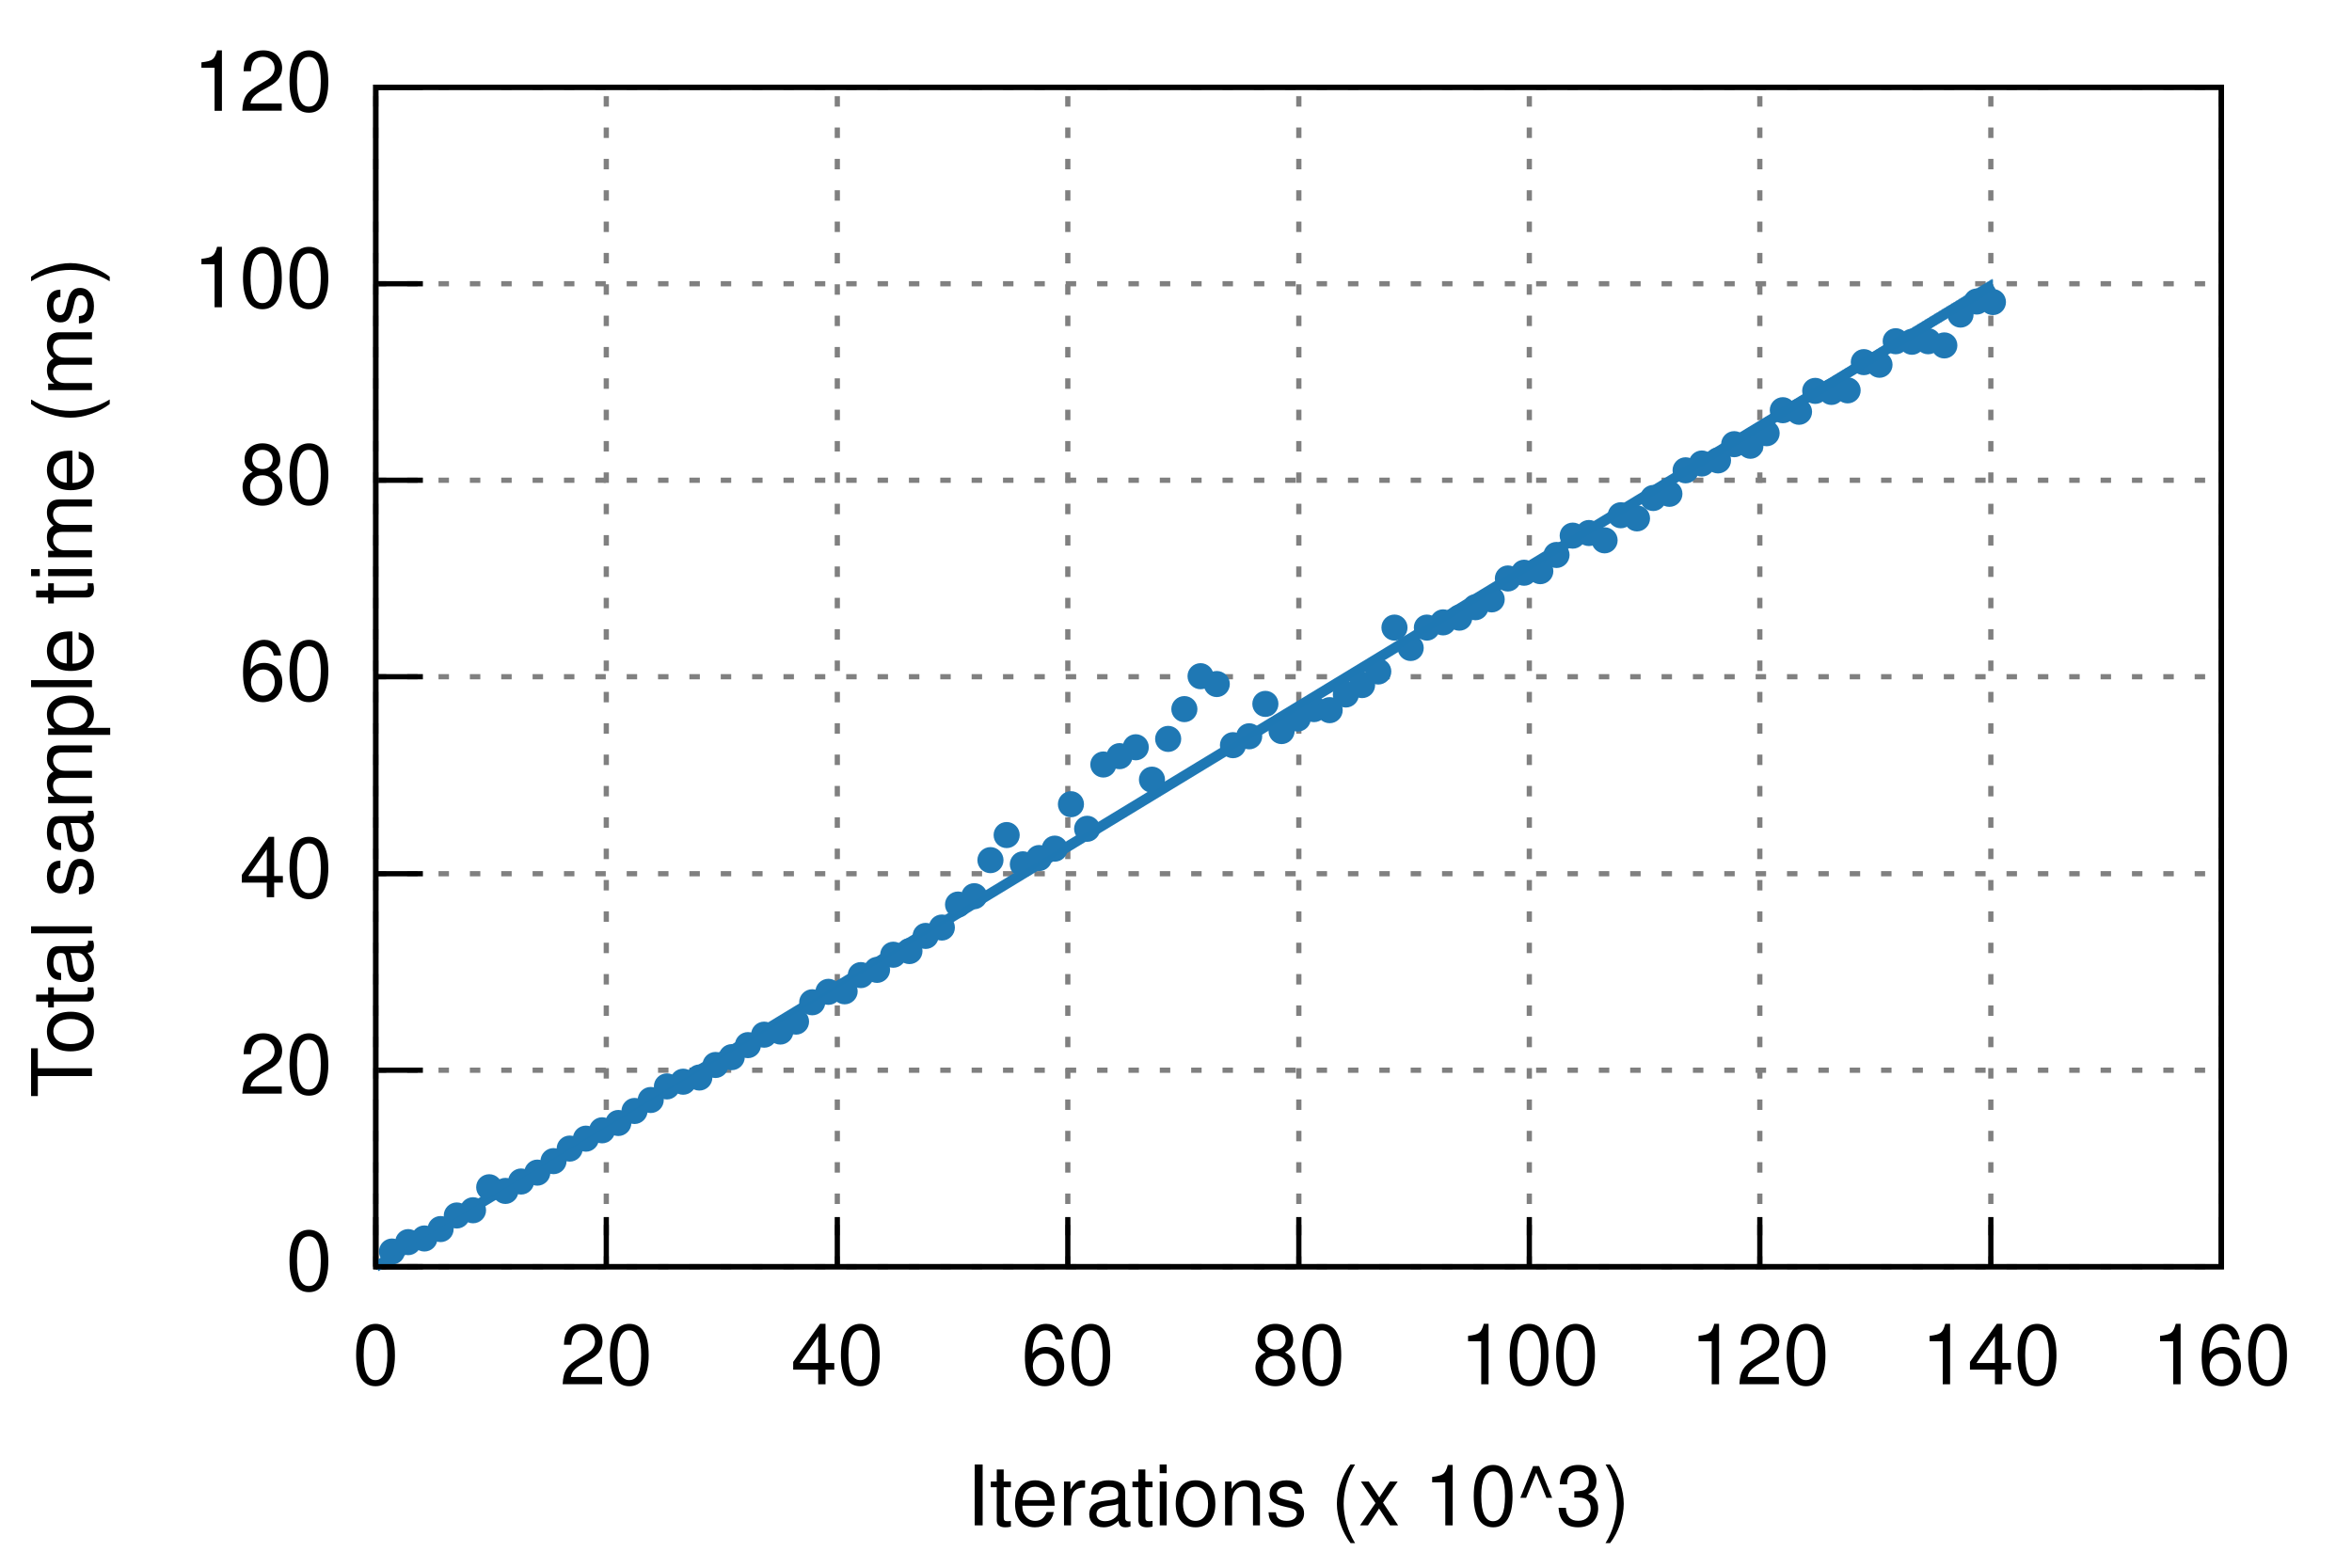
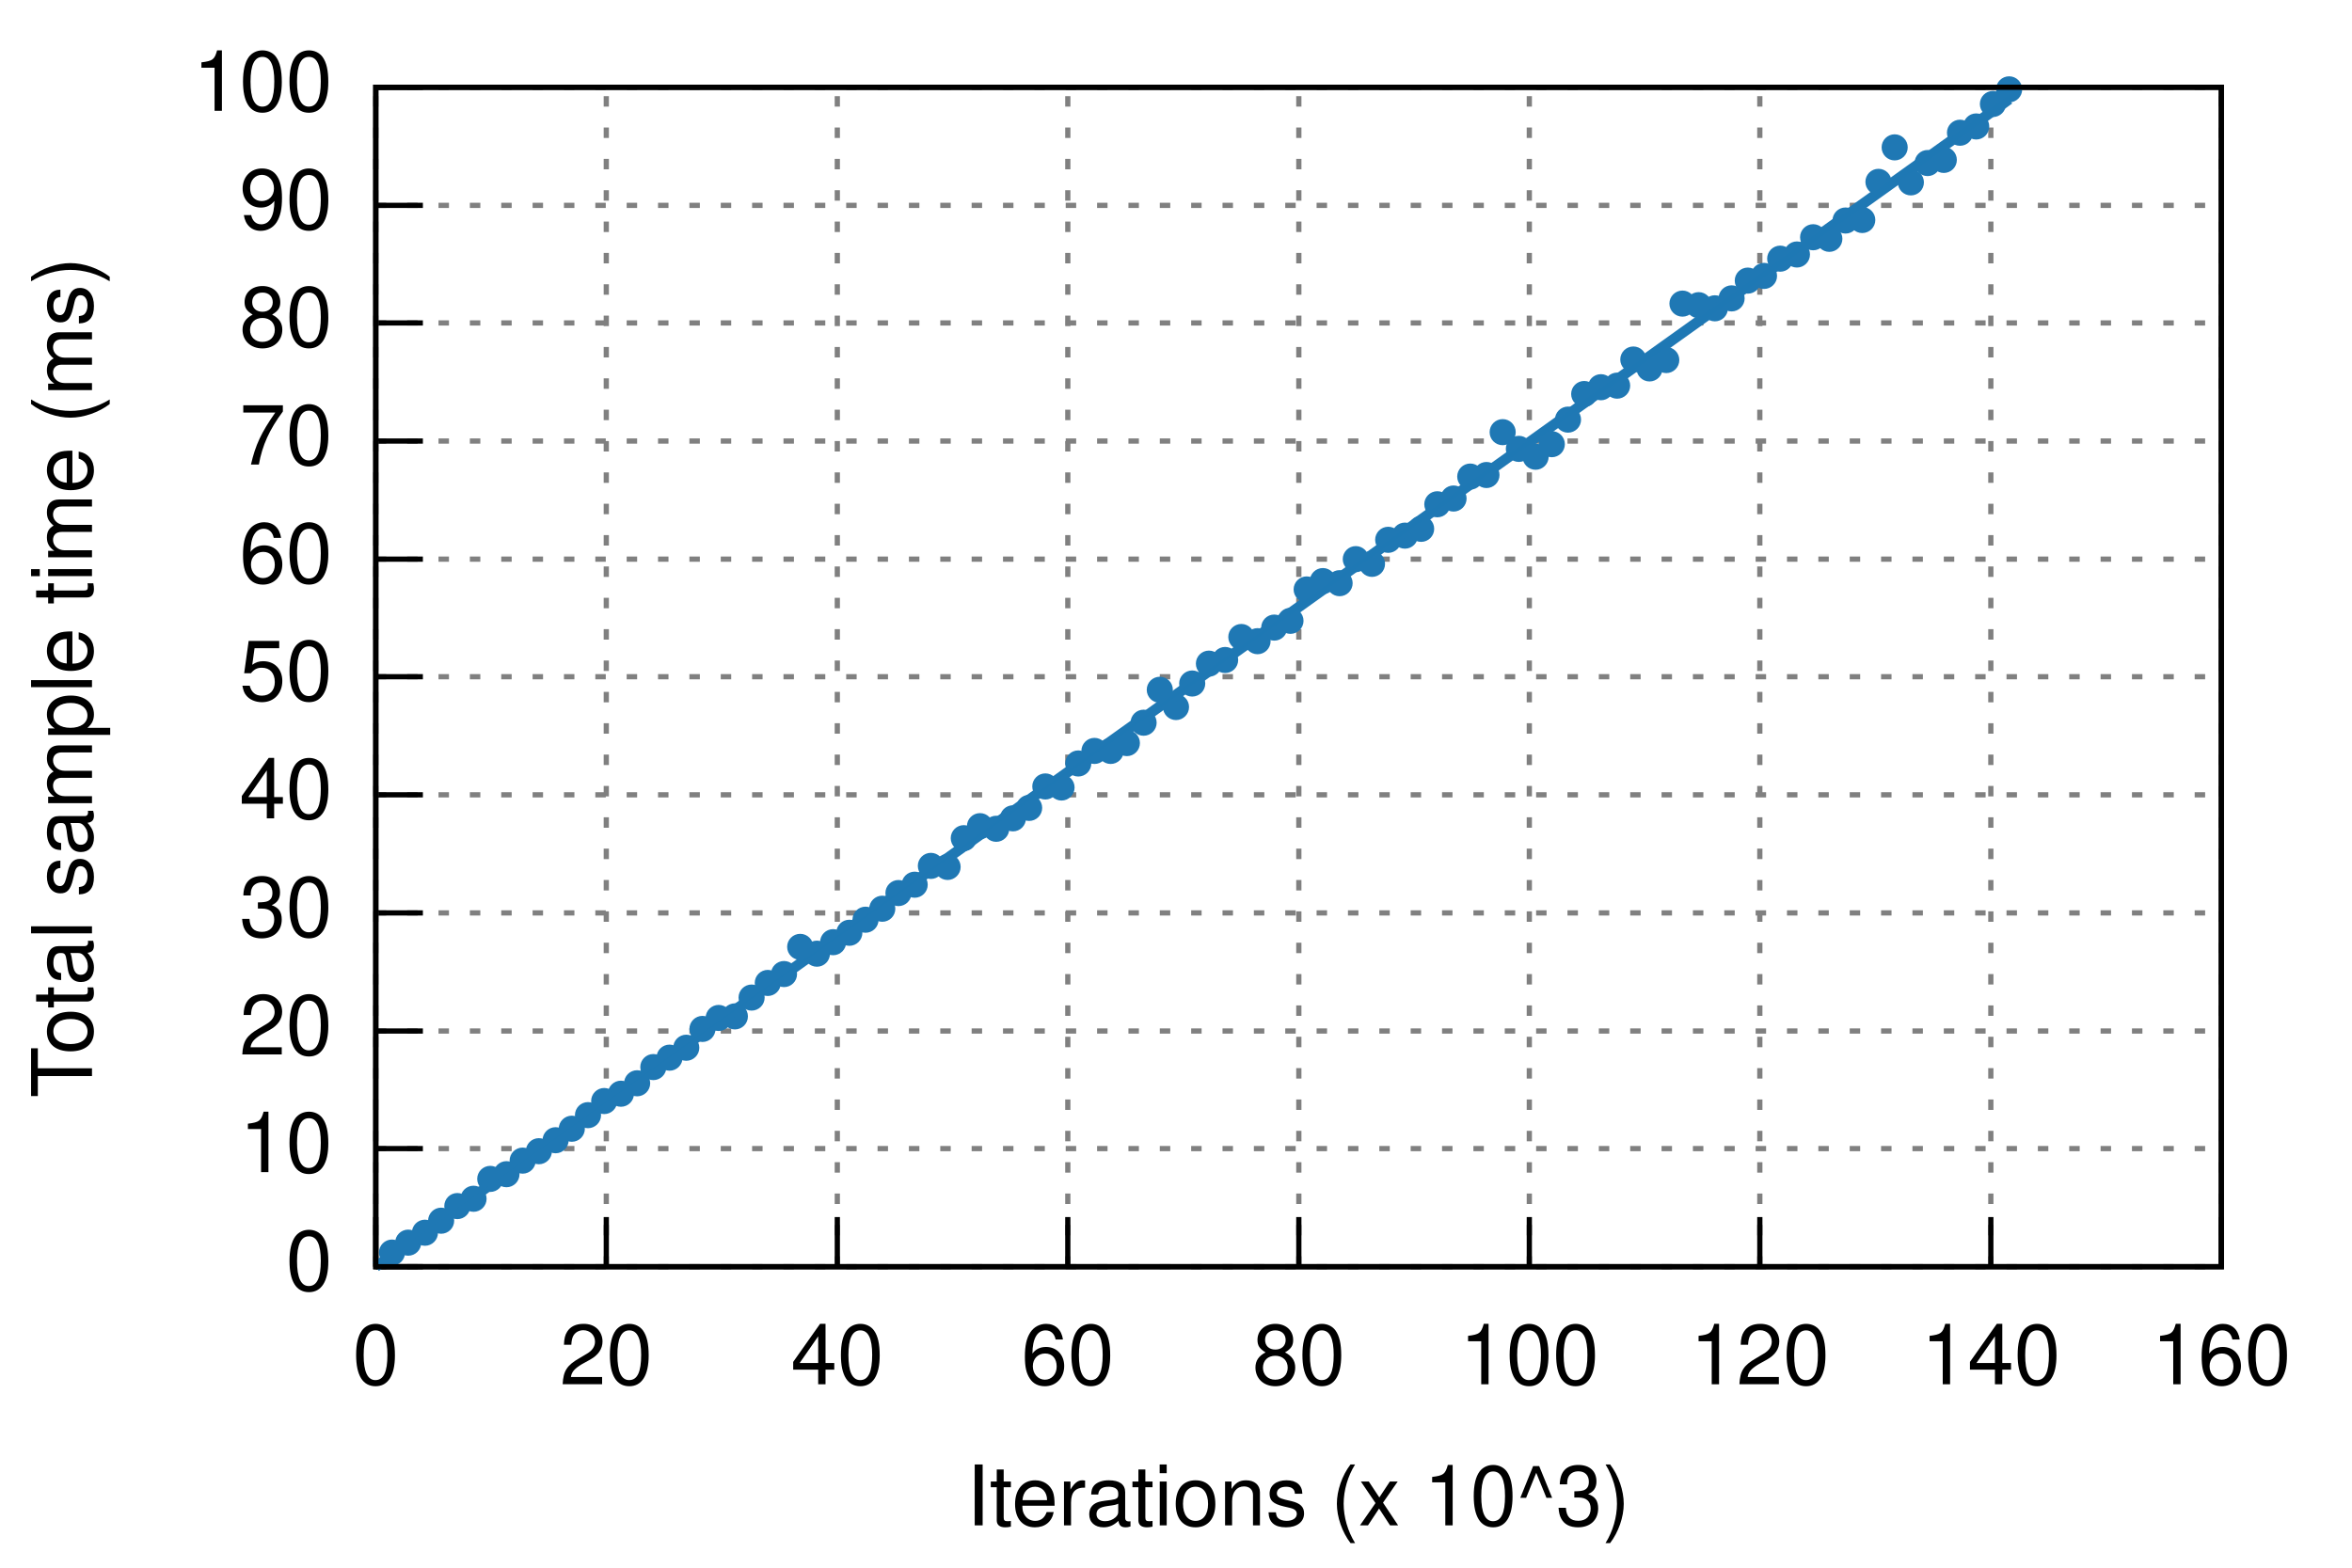
<svg xmlns="http://www.w3.org/2000/svg" xmlns:xlink="http://www.w3.org/1999/xlink" viewBox="0 0 450 300">
  <g id="gnuplot_canvas">
    <rect x="0" y="0" width="450" height="300" fill="none" />
    <defs>
      <circle id="gpDot" r="0.5" stroke-width="0.5" />
      <path id="gpPt0" stroke-width="0.222" stroke="currentColor" d="M-1,0 h2 M0,-1 v2" />
      <path id="gpPt1" stroke-width="0.222" stroke="currentColor" d="M-1,-1 L1,1 M1,-1 L-1,1" />
      <path id="gpPt2" stroke-width="0.222" stroke="currentColor" d="M-1,0 L1,0 M0,-1 L0,1 M-1,-1 L1,1 M-1,1 L1,-1" />
      <rect id="gpPt3" stroke-width="0.222" stroke="currentColor" x="-1" y="-1" width="2" height="2" />
      <rect id="gpPt4" stroke-width="0.222" stroke="currentColor" fill="currentColor" x="-1" y="-1" width="2" height="2" />
      <circle id="gpPt5" stroke-width="0.222" stroke="currentColor" cx="0" cy="0" r="1" />
      <use xlink:href="#gpPt5" id="gpPt6" fill="currentColor" stroke="none" />
      <path id="gpPt7" stroke-width="0.222" stroke="currentColor" d="M0,-1.33 L-1.33,0.67 L1.33,0.67 z" />
      <use xlink:href="#gpPt7" id="gpPt8" fill="currentColor" stroke="none" />
      <use xlink:href="#gpPt7" id="gpPt9" stroke="currentColor" transform="rotate(180)" />
      <use xlink:href="#gpPt9" id="gpPt10" fill="currentColor" stroke="none" />
      <use xlink:href="#gpPt3" id="gpPt11" stroke="currentColor" transform="rotate(45)" />
      <use xlink:href="#gpPt11" id="gpPt12" fill="currentColor" stroke="none" />
    </defs>
    <g style="fill:none; color:white; stroke:currentColor; stroke-width:1.00; stroke-linecap:butt; stroke-linejoin:miter">
</g>
    <g style="fill:none; color:black; stroke:currentColor; stroke-width:1.00; stroke-linecap:butt; stroke-linejoin:miter">
</g>
    <g style="fill:none; color:gray; stroke:currentColor; stroke-width:1.00; stroke-linecap:butt; stroke-linejoin:miter">
      <path stroke="gray" stroke-dasharray=" 2,4" class="gridline" d="M71.9,242.4 L425.0,242.4  h0.01" />
    </g>
    <g style="fill:none; color:black; stroke:currentColor; stroke-width:1.00; stroke-linecap:butt; stroke-linejoin:miter">
      <path stroke="black" d="M71.9,242.4 L80.9,242.4  h0.01" />
      <g transform="translate(63.6,246.9)" style="stroke:none; fill:black; font-family:Helvetica; font-size:12.00pt; text-anchor:end">
        <text> 0</text>
      </g>
    </g>
    <g style="fill:none; color:gray; stroke:currentColor; stroke-width:1.00; stroke-linecap:butt; stroke-linejoin:miter">
-       <path stroke="gray" stroke-dasharray=" 2,4" class="gridline" d="M71.9,204.8 L425.0,204.8  h0.01" />
-     </g>
-     <g style="fill:none; color:black; stroke:currentColor; stroke-width:1.00; stroke-linecap:butt; stroke-linejoin:miter">
-       <path stroke="black" d="M71.9,204.8 L80.9,204.8  h0.01" />
-       <g transform="translate(63.6,209.3)" style="stroke:none; fill:black; font-family:Helvetica; font-size:12.00pt; text-anchor:end">
+       <path stroke="gray" stroke-dasharray=" 2,4" class="gridline" d="M71.9,219.8 L425.0,219.8  h0.01" />
+     </g>
+     <g style="fill:none; color:black; stroke:currentColor; stroke-width:1.00; stroke-linecap:butt; stroke-linejoin:miter">
+       <path stroke="black" d="M71.9,219.8 L80.9,219.8  h0.01" />
+       <g transform="translate(63.6,224.3)" style="stroke:none; fill:black; font-family:Helvetica; font-size:12.00pt; text-anchor:end">
+         <text> 10</text>
+       </g>
+     </g>
+     <g style="fill:none; color:gray; stroke:currentColor; stroke-width:1.00; stroke-linecap:butt; stroke-linejoin:miter">
+       <path stroke="gray" stroke-dasharray=" 2,4" class="gridline" d="M71.9,197.3 L425.0,197.3  h0.01" />
+     </g>
+     <g style="fill:none; color:black; stroke:currentColor; stroke-width:1.00; stroke-linecap:butt; stroke-linejoin:miter">
+       <path stroke="black" d="M71.9,197.3 L80.9,197.3  h0.01" />
+       <g transform="translate(63.6,201.8)" style="stroke:none; fill:black; font-family:Helvetica; font-size:12.00pt; text-anchor:end">
        <text> 20</text>
      </g>
    </g>
    <g style="fill:none; color:gray; stroke:currentColor; stroke-width:1.00; stroke-linecap:butt; stroke-linejoin:miter">
-       <path stroke="gray" stroke-dasharray=" 2,4" class="gridline" d="M71.9,167.2 L425.0,167.2  h0.01" />
-     </g>
-     <g style="fill:none; color:black; stroke:currentColor; stroke-width:1.00; stroke-linecap:butt; stroke-linejoin:miter">
-       <path stroke="black" d="M71.9,167.2 L80.9,167.2  h0.01" />
-       <g transform="translate(63.6,171.7)" style="stroke:none; fill:black; font-family:Helvetica; font-size:12.00pt; text-anchor:end">
+       <path stroke="gray" stroke-dasharray=" 2,4" class="gridline" d="M71.9,174.7 L425.0,174.7  h0.01" />
+     </g>
+     <g style="fill:none; color:black; stroke:currentColor; stroke-width:1.00; stroke-linecap:butt; stroke-linejoin:miter">
+       <path stroke="black" d="M71.9,174.7 L80.9,174.7  h0.01" />
+       <g transform="translate(63.6,179.2)" style="stroke:none; fill:black; font-family:Helvetica; font-size:12.00pt; text-anchor:end">
+         <text> 30</text>
+       </g>
+     </g>
+     <g style="fill:none; color:gray; stroke:currentColor; stroke-width:1.00; stroke-linecap:butt; stroke-linejoin:miter">
+       <path stroke="gray" stroke-dasharray=" 2,4" class="gridline" d="M71.9,152.1 L425.0,152.1  h0.01" />
+     </g>
+     <g style="fill:none; color:black; stroke:currentColor; stroke-width:1.00; stroke-linecap:butt; stroke-linejoin:miter">
+       <path stroke="black" d="M71.9,152.1 L80.9,152.1  h0.01" />
+       <g transform="translate(63.6,156.6)" style="stroke:none; fill:black; font-family:Helvetica; font-size:12.00pt; text-anchor:end">
        <text> 40</text>
      </g>
    </g>
    <g style="fill:none; color:gray; stroke:currentColor; stroke-width:1.00; stroke-linecap:butt; stroke-linejoin:miter">
      <path stroke="gray" stroke-dasharray=" 2,4" class="gridline" d="M71.9,129.5 L425.0,129.5  h0.01" />
    </g>
    <g style="fill:none; color:black; stroke:currentColor; stroke-width:1.00; stroke-linecap:butt; stroke-linejoin:miter">
      <path stroke="black" d="M71.9,129.5 L80.9,129.5  h0.01" />
      <g transform="translate(63.6,134.0)" style="stroke:none; fill:black; font-family:Helvetica; font-size:12.00pt; text-anchor:end">
+         <text> 50</text>
+       </g>
+     </g>
+     <g style="fill:none; color:gray; stroke:currentColor; stroke-width:1.00; stroke-linecap:butt; stroke-linejoin:miter">
+       <path stroke="gray" stroke-dasharray=" 2,4" class="gridline" d="M71.9,107.0 L425.0,107.0  h0.01" />
+     </g>
+     <g style="fill:none; color:black; stroke:currentColor; stroke-width:1.00; stroke-linecap:butt; stroke-linejoin:miter">
+       <path stroke="black" d="M71.9,107.0 L80.9,107.0  h0.01" />
+       <g transform="translate(63.6,111.5)" style="stroke:none; fill:black; font-family:Helvetica; font-size:12.00pt; text-anchor:end">
        <text> 60</text>
      </g>
    </g>
    <g style="fill:none; color:gray; stroke:currentColor; stroke-width:1.00; stroke-linecap:butt; stroke-linejoin:miter">
-       <path stroke="gray" stroke-dasharray=" 2,4" class="gridline" d="M71.9,91.9 L425.0,91.9  h0.01" />
-     </g>
-     <g style="fill:none; color:black; stroke:currentColor; stroke-width:1.00; stroke-linecap:butt; stroke-linejoin:miter">
-       <path stroke="black" d="M71.9,91.9 L80.9,91.9  h0.01" />
-       <g transform="translate(63.6,96.4)" style="stroke:none; fill:black; font-family:Helvetica; font-size:12.00pt; text-anchor:end">
+       <path stroke="gray" stroke-dasharray=" 2,4" class="gridline" d="M71.9,84.4 L425.0,84.4  h0.01" />
+     </g>
+     <g style="fill:none; color:black; stroke:currentColor; stroke-width:1.00; stroke-linecap:butt; stroke-linejoin:miter">
+       <path stroke="black" d="M71.9,84.4 L80.9,84.4  h0.01" />
+       <g transform="translate(63.6,88.9)" style="stroke:none; fill:black; font-family:Helvetica; font-size:12.00pt; text-anchor:end">
+         <text> 70</text>
+       </g>
+     </g>
+     <g style="fill:none; color:gray; stroke:currentColor; stroke-width:1.00; stroke-linecap:butt; stroke-linejoin:miter">
+       <path stroke="gray" stroke-dasharray=" 2,4" class="gridline" d="M71.9,61.8 L425.0,61.8  h0.01" />
+     </g>
+     <g style="fill:none; color:black; stroke:currentColor; stroke-width:1.00; stroke-linecap:butt; stroke-linejoin:miter">
+       <path stroke="black" d="M71.9,61.8 L80.9,61.8  h0.01" />
+       <g transform="translate(63.6,66.3)" style="stroke:none; fill:black; font-family:Helvetica; font-size:12.00pt; text-anchor:end">
        <text> 80</text>
      </g>
    </g>
    <g style="fill:none; color:gray; stroke:currentColor; stroke-width:1.00; stroke-linecap:butt; stroke-linejoin:miter">
-       <path stroke="gray" stroke-dasharray=" 2,4" class="gridline" d="M71.9,54.3 L425.0,54.3  h0.01" />
-     </g>
-     <g style="fill:none; color:black; stroke:currentColor; stroke-width:1.00; stroke-linecap:butt; stroke-linejoin:miter">
-       <path stroke="black" d="M71.9,54.3 L80.9,54.3  h0.01" />
-       <g transform="translate(63.6,58.8)" style="stroke:none; fill:black; font-family:Helvetica; font-size:12.00pt; text-anchor:end">
-         <text> 100</text>
+       <path stroke="gray" stroke-dasharray=" 2,4" class="gridline" d="M71.9,39.3 L425.0,39.3  h0.01" />
+     </g>
+     <g style="fill:none; color:black; stroke:currentColor; stroke-width:1.00; stroke-linecap:butt; stroke-linejoin:miter">
+       <path stroke="black" d="M71.9,39.3 L80.9,39.3  h0.01" />
+       <g transform="translate(63.6,43.8)" style="stroke:none; fill:black; font-family:Helvetica; font-size:12.00pt; text-anchor:end">
+         <text> 90</text>
      </g>
    </g>
    <g style="fill:none; color:gray; stroke:currentColor; stroke-width:1.00; stroke-linecap:butt; stroke-linejoin:miter">
      <path stroke="gray" stroke-dasharray=" 2,4" class="gridline" d="M71.9,16.7 L425.0,16.7  h0.01" />
    </g>
    <g style="fill:none; color:black; stroke:currentColor; stroke-width:1.00; stroke-linecap:butt; stroke-linejoin:miter">
      <path stroke="black" d="M71.9,16.7 L80.9,16.7  h0.01" />
      <g transform="translate(63.6,21.2)" style="stroke:none; fill:black; font-family:Helvetica; font-size:12.00pt; text-anchor:end">
-         <text> 120</text>
+         <text> 100</text>
      </g>
    </g>
    <g style="fill:none; color:gray; stroke:currentColor; stroke-width:1.00; stroke-linecap:butt; stroke-linejoin:miter">
      <path stroke="gray" stroke-dasharray=" 2,4" class="gridline" d="M71.9,242.4 L71.9,16.7  h0.01" />
    </g>
    <g style="fill:none; color:black; stroke:currentColor; stroke-width:1.00; stroke-linecap:butt; stroke-linejoin:miter">
      <path stroke="black" d="M71.9,242.4 L71.9,233.4  h0.01" />
      <g transform="translate(71.9,264.9)" style="stroke:none; fill:black; font-family:Helvetica; font-size:12.00pt; text-anchor:middle">
        <text> 0</text>
      </g>
    </g>
    <g style="fill:none; color:gray; stroke:currentColor; stroke-width:1.00; stroke-linecap:butt; stroke-linejoin:miter">
      <path stroke="gray" stroke-dasharray=" 2,4" class="gridline" d="M116.0,242.4 L116.0,16.7  h0.01" />
    </g>
    <g style="fill:none; color:black; stroke:currentColor; stroke-width:1.00; stroke-linecap:butt; stroke-linejoin:miter">
      <path stroke="black" d="M116.0,242.4 L116.0,233.4  h0.01" />
      <g transform="translate(116.0,264.9)" style="stroke:none; fill:black; font-family:Helvetica; font-size:12.00pt; text-anchor:middle">
        <text> 20</text>
      </g>
    </g>
    <g style="fill:none; color:gray; stroke:currentColor; stroke-width:1.00; stroke-linecap:butt; stroke-linejoin:miter">
      <path stroke="gray" stroke-dasharray=" 2,4" class="gridline" d="M160.2,242.4 L160.2,16.7  h0.01" />
    </g>
    <g style="fill:none; color:black; stroke:currentColor; stroke-width:1.00; stroke-linecap:butt; stroke-linejoin:miter">
      <path stroke="black" d="M160.2,242.4 L160.2,233.4  h0.01" />
      <g transform="translate(160.2,264.9)" style="stroke:none; fill:black; font-family:Helvetica; font-size:12.00pt; text-anchor:middle">
        <text> 40</text>
      </g>
    </g>
    <g style="fill:none; color:gray; stroke:currentColor; stroke-width:1.00; stroke-linecap:butt; stroke-linejoin:miter">
      <path stroke="gray" stroke-dasharray=" 2,4" class="gridline" d="M204.3,242.4 L204.3,16.7  h0.01" />
    </g>
    <g style="fill:none; color:black; stroke:currentColor; stroke-width:1.00; stroke-linecap:butt; stroke-linejoin:miter">
      <path stroke="black" d="M204.3,242.4 L204.3,233.4  h0.01" />
      <g transform="translate(204.3,264.9)" style="stroke:none; fill:black; font-family:Helvetica; font-size:12.00pt; text-anchor:middle">
        <text> 60</text>
      </g>
    </g>
    <g style="fill:none; color:gray; stroke:currentColor; stroke-width:1.00; stroke-linecap:butt; stroke-linejoin:miter">
      <path stroke="gray" stroke-dasharray=" 2,4" class="gridline" d="M248.5,242.4 L248.5,16.7  h0.01" />
    </g>
    <g style="fill:none; color:black; stroke:currentColor; stroke-width:1.00; stroke-linecap:butt; stroke-linejoin:miter">
      <path stroke="black" d="M248.5,242.4 L248.5,233.4  h0.01" />
      <g transform="translate(248.5,264.9)" style="stroke:none; fill:black; font-family:Helvetica; font-size:12.00pt; text-anchor:middle">
        <text> 80</text>
      </g>
    </g>
    <g style="fill:none; color:gray; stroke:currentColor; stroke-width:1.00; stroke-linecap:butt; stroke-linejoin:miter">
      <path stroke="gray" stroke-dasharray=" 2,4" class="gridline" d="M292.6,242.4 L292.6,16.7  h0.01" />
    </g>
    <g style="fill:none; color:black; stroke:currentColor; stroke-width:1.00; stroke-linecap:butt; stroke-linejoin:miter">
      <path stroke="black" d="M292.6,242.4 L292.6,233.4  h0.01" />
      <g transform="translate(292.6,264.9)" style="stroke:none; fill:black; font-family:Helvetica; font-size:12.00pt; text-anchor:middle">
        <text> 100</text>
      </g>
    </g>
    <g style="fill:none; color:gray; stroke:currentColor; stroke-width:1.00; stroke-linecap:butt; stroke-linejoin:miter">
      <path stroke="gray" stroke-dasharray=" 2,4" class="gridline" d="M336.7,242.4 L336.7,16.7  h0.01" />
    </g>
    <g style="fill:none; color:black; stroke:currentColor; stroke-width:1.00; stroke-linecap:butt; stroke-linejoin:miter">
      <path stroke="black" d="M336.7,242.4 L336.7,233.4  h0.01" />
      <g transform="translate(336.7,264.9)" style="stroke:none; fill:black; font-family:Helvetica; font-size:12.00pt; text-anchor:middle">
        <text> 120</text>
      </g>
    </g>
    <g style="fill:none; color:gray; stroke:currentColor; stroke-width:1.00; stroke-linecap:butt; stroke-linejoin:miter">
      <path stroke="gray" stroke-dasharray=" 2,4" class="gridline" d="M380.9,242.4 L380.9,16.7  h0.01" />
    </g>
    <g style="fill:none; color:black; stroke:currentColor; stroke-width:1.00; stroke-linecap:butt; stroke-linejoin:miter">
      <path stroke="black" d="M380.9,242.4 L380.9,233.4  h0.01" />
      <g transform="translate(380.9,264.9)" style="stroke:none; fill:black; font-family:Helvetica; font-size:12.00pt; text-anchor:middle">
        <text> 140</text>
      </g>
    </g>
    <g style="fill:none; color:gray; stroke:currentColor; stroke-width:1.00; stroke-linecap:butt; stroke-linejoin:miter">
      <path stroke="gray" stroke-dasharray=" 2,4" class="gridline" d="M425.0,242.4 L425.0,16.7  h0.01" />
    </g>
    <g style="fill:none; color:black; stroke:currentColor; stroke-width:1.00; stroke-linecap:butt; stroke-linejoin:miter">
      <path stroke="black" d="M425.0,242.4 L425.0,233.4  h0.01" />
      <g transform="translate(425.0,264.9)" style="stroke:none; fill:black; font-family:Helvetica; font-size:12.00pt; text-anchor:middle">
        <text> 160</text>
      </g>
      <path stroke="black" d="M71.9,16.7 L71.9,242.4 L425.0,242.4 L425.0,16.7 L71.9,16.7 Z  h0.01" />
      <g transform="translate(17.6,129.6) rotate(270)" style="stroke:none; fill:black; font-family:Helvetica; font-size:12.00pt; text-anchor:middle">
        <text>Total sample time (ms)</text>
      </g>
      <g transform="translate(248.4,291.9)" style="stroke:none; fill:black; font-family:Helvetica; font-size:12.00pt; text-anchor:middle">
        <text>Iterations (x 10^3)</text>
      </g>
    </g>
    <g id="gnuplot_plot_1">
      <g style="fill:none; color:red; stroke:currentColor; stroke-width:1.00; stroke-linecap:butt; stroke-linejoin:miter">
-         <use xlink:href="#gpPt6" transform="translate(75.0,239.5) scale(2.25)" color="rgb( 31, 120, 180)" />
-         <use xlink:href="#gpPt6" transform="translate(78.1,237.7) scale(2.25)" color="rgb( 31, 120, 180)" />
-         <use xlink:href="#gpPt6" transform="translate(81.2,237.0) scale(2.25)" color="rgb( 31, 120, 180)" />
-         <use xlink:href="#gpPt6" transform="translate(84.3,235.2) scale(2.25)" color="rgb( 31, 120, 180)" />
-         <use xlink:href="#gpPt6" transform="translate(87.4,232.6) scale(2.25)" color="rgb( 31, 120, 180)" />
-         <use xlink:href="#gpPt6" transform="translate(90.5,231.6) scale(2.25)" color="rgb( 31, 120, 180)" />
-         <use xlink:href="#gpPt6" transform="translate(93.6,227.2) scale(2.25)" color="rgb( 31, 120, 180)" />
-         <use xlink:href="#gpPt6" transform="translate(96.7,227.9) scale(2.25)" color="rgb( 31, 120, 180)" />
-         <use xlink:href="#gpPt6" transform="translate(99.7,226.1) scale(2.25)" color="rgb( 31, 120, 180)" />
-         <use xlink:href="#gpPt6" transform="translate(102.8,224.4) scale(2.25)" color="rgb( 31, 120, 180)" />
-         <use xlink:href="#gpPt6" transform="translate(105.9,222.2) scale(2.25)" color="rgb( 31, 120, 180)" />
-         <use xlink:href="#gpPt6" transform="translate(109.0,219.8) scale(2.25)" color="rgb( 31, 120, 180)" />
-         <use xlink:href="#gpPt6" transform="translate(112.1,217.9) scale(2.25)" color="rgb( 31, 120, 180)" />
-         <use xlink:href="#gpPt6" transform="translate(115.2,216.3) scale(2.25)" color="rgb( 31, 120, 180)" />
-         <use xlink:href="#gpPt6" transform="translate(118.3,214.9) scale(2.25)" color="rgb( 31, 120, 180)" />
-         <use xlink:href="#gpPt6" transform="translate(121.4,212.6) scale(2.25)" color="rgb( 31, 120, 180)" />
-         <use xlink:href="#gpPt6" transform="translate(124.5,210.5) scale(2.25)" color="rgb( 31, 120, 180)" />
-         <use xlink:href="#gpPt6" transform="translate(127.6,207.9) scale(2.25)" color="rgb( 31, 120, 180)" />
-         <use xlink:href="#gpPt6" transform="translate(130.7,207.0) scale(2.25)" color="rgb( 31, 120, 180)" />
-         <use xlink:href="#gpPt6" transform="translate(133.8,206.2) scale(2.25)" color="rgb( 31, 120, 180)" />
-         <use xlink:href="#gpPt6" transform="translate(136.9,203.8) scale(2.25)" color="rgb( 31, 120, 180)" />
-         <use xlink:href="#gpPt6" transform="translate(140.0,202.3) scale(2.25)" color="rgb( 31, 120, 180)" />
-         <use xlink:href="#gpPt6" transform="translate(143.1,200.0) scale(2.25)" color="rgb( 31, 120, 180)" />
-         <use xlink:href="#gpPt6" transform="translate(146.2,198.0) scale(2.25)" color="rgb( 31, 120, 180)" />
-         <use xlink:href="#gpPt6" transform="translate(149.3,197.4) scale(2.25)" color="rgb( 31, 120, 180)" />
-         <use xlink:href="#gpPt6" transform="translate(152.3,195.5) scale(2.25)" color="rgb( 31, 120, 180)" />
-         <use xlink:href="#gpPt6" transform="translate(155.4,191.8) scale(2.25)" color="rgb( 31, 120, 180)" />
-         <use xlink:href="#gpPt6" transform="translate(158.5,189.8) scale(2.25)" color="rgb( 31, 120, 180)" />
-         <use xlink:href="#gpPt6" transform="translate(161.6,189.7) scale(2.25)" color="rgb( 31, 120, 180)" />
-         <use xlink:href="#gpPt6" transform="translate(164.7,186.6) scale(2.25)" color="rgb( 31, 120, 180)" />
-         <use xlink:href="#gpPt6" transform="translate(167.8,185.6) scale(2.25)" color="rgb( 31, 120, 180)" />
-         <use xlink:href="#gpPt6" transform="translate(170.9,182.7) scale(2.25)" color="rgb( 31, 120, 180)" />
-         <use xlink:href="#gpPt6" transform="translate(174.0,182.0) scale(2.25)" color="rgb( 31, 120, 180)" />
-         <use xlink:href="#gpPt6" transform="translate(177.1,179.1) scale(2.25)" color="rgb( 31, 120, 180)" />
-         <use xlink:href="#gpPt6" transform="translate(180.2,177.5) scale(2.25)" color="rgb( 31, 120, 180)" />
-         <use xlink:href="#gpPt6" transform="translate(183.3,173.1) scale(2.25)" color="rgb( 31, 120, 180)" />
-         <use xlink:href="#gpPt6" transform="translate(186.4,171.5) scale(2.25)" color="rgb( 31, 120, 180)" />
-         <use xlink:href="#gpPt6" transform="translate(189.5,164.6) scale(2.25)" color="rgb( 31, 120, 180)" />
-         <use xlink:href="#gpPt6" transform="translate(192.6,159.8) scale(2.25)" color="rgb( 31, 120, 180)" />
-         <use xlink:href="#gpPt6" transform="translate(195.7,165.4) scale(2.25)" color="rgb( 31, 120, 180)" />
-         <use xlink:href="#gpPt6" transform="translate(198.8,164.2) scale(2.25)" color="rgb( 31, 120, 180)" />
-         <use xlink:href="#gpPt6" transform="translate(201.8,162.4) scale(2.25)" color="rgb( 31, 120, 180)" />
-         <use xlink:href="#gpPt6" transform="translate(204.9,153.9) scale(2.25)" color="rgb( 31, 120, 180)" />
-         <use xlink:href="#gpPt6" transform="translate(208.0,158.6) scale(2.25)" color="rgb( 31, 120, 180)" />
-         <use xlink:href="#gpPt6" transform="translate(211.1,146.3) scale(2.25)" color="rgb( 31, 120, 180)" />
-         <use xlink:href="#gpPt6" transform="translate(214.2,144.7) scale(2.25)" color="rgb( 31, 120, 180)" />
-         <use xlink:href="#gpPt6" transform="translate(217.3,143.0) scale(2.25)" color="rgb( 31, 120, 180)" />
-         <use xlink:href="#gpPt6" transform="translate(220.4,149.2) scale(2.25)" color="rgb( 31, 120, 180)" />
-         <use xlink:href="#gpPt6" transform="translate(223.5,141.4) scale(2.25)" color="rgb( 31, 120, 180)" />
-         <use xlink:href="#gpPt6" transform="translate(226.6,135.7) scale(2.25)" color="rgb( 31, 120, 180)" />
-         <use xlink:href="#gpPt6" transform="translate(229.7,129.4) scale(2.25)" color="rgb( 31, 120, 180)" />
-         <use xlink:href="#gpPt6" transform="translate(232.8,130.9) scale(2.25)" color="rgb( 31, 120, 180)" />
-         <use xlink:href="#gpPt6" transform="translate(235.9,142.6) scale(2.25)" color="rgb( 31, 120, 180)" />
-         <use xlink:href="#gpPt6" transform="translate(239.0,140.9) scale(2.25)" color="rgb( 31, 120, 180)" />
-         <use xlink:href="#gpPt6" transform="translate(242.1,134.7) scale(2.25)" color="rgb( 31, 120, 180)" />
-         <use xlink:href="#gpPt6" transform="translate(245.2,139.9) scale(2.25)" color="rgb( 31, 120, 180)" />
-         <use xlink:href="#gpPt6" transform="translate(248.3,137.5) scale(2.25)" color="rgb( 31, 120, 180)" />
-         <use xlink:href="#gpPt6" transform="translate(251.4,135.7) scale(2.25)" color="rgb( 31, 120, 180)" />
-         <use xlink:href="#gpPt6" transform="translate(254.4,135.9) scale(2.25)" color="rgb( 31, 120, 180)" />
-         <use xlink:href="#gpPt6" transform="translate(257.5,132.9) scale(2.25)" color="rgb( 31, 120, 180)" />
-         <use xlink:href="#gpPt6" transform="translate(260.6,131.1) scale(2.25)" color="rgb( 31, 120, 180)" />
-         <use xlink:href="#gpPt6" transform="translate(263.7,128.5) scale(2.25)" color="rgb( 31, 120, 180)" />
-         <use xlink:href="#gpPt6" transform="translate(266.8,120.1) scale(2.25)" color="rgb( 31, 120, 180)" />
-         <use xlink:href="#gpPt6" transform="translate(269.9,124.0) scale(2.25)" color="rgb( 31, 120, 180)" />
-         <use xlink:href="#gpPt6" transform="translate(273.0,120.1) scale(2.25)" color="rgb( 31, 120, 180)" />
-         <use xlink:href="#gpPt6" transform="translate(276.1,119.1) scale(2.25)" color="rgb( 31, 120, 180)" />
-         <use xlink:href="#gpPt6" transform="translate(279.2,118.2) scale(2.25)" color="rgb( 31, 120, 180)" />
-         <use xlink:href="#gpPt6" transform="translate(282.3,116.2) scale(2.25)" color="rgb( 31, 120, 180)" />
-         <use xlink:href="#gpPt6" transform="translate(285.4,114.7) scale(2.25)" color="rgb( 31, 120, 180)" />
-         <use xlink:href="#gpPt6" transform="translate(288.5,110.7) scale(2.25)" color="rgb( 31, 120, 180)" />
-         <use xlink:href="#gpPt6" transform="translate(291.6,109.6) scale(2.25)" color="rgb( 31, 120, 180)" />
-         <use xlink:href="#gpPt6" transform="translate(294.7,109.3) scale(2.25)" color="rgb( 31, 120, 180)" />
-         <use xlink:href="#gpPt6" transform="translate(297.8,106.2) scale(2.25)" color="rgb( 31, 120, 180)" />
-         <use xlink:href="#gpPt6" transform="translate(300.9,102.5) scale(2.25)" color="rgb( 31, 120, 180)" />
-         <use xlink:href="#gpPt6" transform="translate(304.0,102.0) scale(2.25)" color="rgb( 31, 120, 180)" />
-         <use xlink:href="#gpPt6" transform="translate(307.0,103.4) scale(2.25)" color="rgb( 31, 120, 180)" />
-         <use xlink:href="#gpPt6" transform="translate(310.1,98.6) scale(2.25)" color="rgb( 31, 120, 180)" />
-         <use xlink:href="#gpPt6" transform="translate(313.2,99.2) scale(2.25)" color="rgb( 31, 120, 180)" />
-         <use xlink:href="#gpPt6" transform="translate(316.3,95.3) scale(2.25)" color="rgb( 31, 120, 180)" />
-         <use xlink:href="#gpPt6" transform="translate(319.4,94.5) scale(2.25)" color="rgb( 31, 120, 180)" />
-         <use xlink:href="#gpPt6" transform="translate(322.5,90.0) scale(2.25)" color="rgb( 31, 120, 180)" />
-         <use xlink:href="#gpPt6" transform="translate(325.6,88.7) scale(2.25)" color="rgb( 31, 120, 180)" />
-         <use xlink:href="#gpPt6" transform="translate(328.7,88.1) scale(2.25)" color="rgb( 31, 120, 180)" />
-         <use xlink:href="#gpPt6" transform="translate(331.8,85.0) scale(2.25)" color="rgb( 31, 120, 180)" />
-         <use xlink:href="#gpPt6" transform="translate(334.9,85.3) scale(2.25)" color="rgb( 31, 120, 180)" />
-         <use xlink:href="#gpPt6" transform="translate(338.0,82.9) scale(2.25)" color="rgb( 31, 120, 180)" />
-         <use xlink:href="#gpPt6" transform="translate(341.1,78.5) scale(2.25)" color="rgb( 31, 120, 180)" />
-         <use xlink:href="#gpPt6" transform="translate(344.2,78.8) scale(2.25)" color="rgb( 31, 120, 180)" />
-         <use xlink:href="#gpPt6" transform="translate(347.3,74.8) scale(2.25)" color="rgb( 31, 120, 180)" />
-         <use xlink:href="#gpPt6" transform="translate(350.4,75.0) scale(2.25)" color="rgb( 31, 120, 180)" />
-         <use xlink:href="#gpPt6" transform="translate(353.5,74.7) scale(2.25)" color="rgb( 31, 120, 180)" />
-         <use xlink:href="#gpPt6" transform="translate(356.6,69.3) scale(2.25)" color="rgb( 31, 120, 180)" />
-         <use xlink:href="#gpPt6" transform="translate(359.6,69.8) scale(2.25)" color="rgb( 31, 120, 180)" />
-         <use xlink:href="#gpPt6" transform="translate(362.7,65.3) scale(2.25)" color="rgb( 31, 120, 180)" />
-         <use xlink:href="#gpPt6" transform="translate(365.8,65.4) scale(2.25)" color="rgb( 31, 120, 180)" />
-         <use xlink:href="#gpPt6" transform="translate(368.9,65.3) scale(2.25)" color="rgb( 31, 120, 180)" />
-         <use xlink:href="#gpPt6" transform="translate(372.0,66.1) scale(2.25)" color="rgb( 31, 120, 180)" />
-         <use xlink:href="#gpPt6" transform="translate(375.1,60.2) scale(2.25)" color="rgb( 31, 120, 180)" />
-         <use xlink:href="#gpPt6" transform="translate(378.2,57.7) scale(2.25)" color="rgb( 31, 120, 180)" />
-         <use xlink:href="#gpPt6" transform="translate(381.3,57.8) scale(2.25)" color="rgb( 31, 120, 180)" />
+         <use xlink:href="#gpPt6" transform="translate(75.0,239.7) scale(2.25)" color="rgb( 31, 120, 180)" />
+         <use xlink:href="#gpPt6" transform="translate(78.1,237.8) scale(2.25)" color="rgb( 31, 120, 180)" />
+         <use xlink:href="#gpPt6" transform="translate(81.3,235.9) scale(2.25)" color="rgb( 31, 120, 180)" />
+         <use xlink:href="#gpPt6" transform="translate(84.4,233.6) scale(2.25)" color="rgb( 31, 120, 180)" />
+         <use xlink:href="#gpPt6" transform="translate(87.5,230.8) scale(2.25)" color="rgb( 31, 120, 180)" />
+         <use xlink:href="#gpPt6" transform="translate(90.6,229.4) scale(2.25)" color="rgb( 31, 120, 180)" />
+         <use xlink:href="#gpPt6" transform="translate(93.8,225.6) scale(2.25)" color="rgb( 31, 120, 180)" />
+         <use xlink:href="#gpPt6" transform="translate(96.9,224.7) scale(2.25)" color="rgb( 31, 120, 180)" />
+         <use xlink:href="#gpPt6" transform="translate(100.0,222.1) scale(2.25)" color="rgb( 31, 120, 180)" />
+         <use xlink:href="#gpPt6" transform="translate(103.1,220.3) scale(2.25)" color="rgb( 31, 120, 180)" />
+         <use xlink:href="#gpPt6" transform="translate(106.3,218.2) scale(2.25)" color="rgb( 31, 120, 180)" />
+         <use xlink:href="#gpPt6" transform="translate(109.4,216.0) scale(2.25)" color="rgb( 31, 120, 180)" />
+         <use xlink:href="#gpPt6" transform="translate(112.5,213.4) scale(2.25)" color="rgb( 31, 120, 180)" />
+         <use xlink:href="#gpPt6" transform="translate(115.6,210.7) scale(2.25)" color="rgb( 31, 120, 180)" />
+         <use xlink:href="#gpPt6" transform="translate(118.8,209.3) scale(2.25)" color="rgb( 31, 120, 180)" />
+         <use xlink:href="#gpPt6" transform="translate(121.9,207.3) scale(2.25)" color="rgb( 31, 120, 180)" />
+         <use xlink:href="#gpPt6" transform="translate(125.0,204.2) scale(2.25)" color="rgb( 31, 120, 180)" />
+         <use xlink:href="#gpPt6" transform="translate(128.1,202.4) scale(2.25)" color="rgb( 31, 120, 180)" />
+         <use xlink:href="#gpPt6" transform="translate(131.3,200.5) scale(2.25)" color="rgb( 31, 120, 180)" />
+         <use xlink:href="#gpPt6" transform="translate(134.4,196.9) scale(2.25)" color="rgb( 31, 120, 180)" />
+         <use xlink:href="#gpPt6" transform="translate(137.5,194.8) scale(2.25)" color="rgb( 31, 120, 180)" />
+         <use xlink:href="#gpPt6" transform="translate(140.6,194.5) scale(2.25)" color="rgb( 31, 120, 180)" />
+         <use xlink:href="#gpPt6" transform="translate(143.8,190.9) scale(2.25)" color="rgb( 31, 120, 180)" />
+         <use xlink:href="#gpPt6" transform="translate(146.9,188.1) scale(2.25)" color="rgb( 31, 120, 180)" />
+         <use xlink:href="#gpPt6" transform="translate(150.0,186.4) scale(2.25)" color="rgb( 31, 120, 180)" />
+         <use xlink:href="#gpPt6" transform="translate(153.1,181.2) scale(2.25)" color="rgb( 31, 120, 180)" />
+         <use xlink:href="#gpPt6" transform="translate(156.3,182.5) scale(2.25)" color="rgb( 31, 120, 180)" />
+         <use xlink:href="#gpPt6" transform="translate(159.4,180.3) scale(2.25)" color="rgb( 31, 120, 180)" />
+         <use xlink:href="#gpPt6" transform="translate(162.5,178.5) scale(2.25)" color="rgb( 31, 120, 180)" />
+         <use xlink:href="#gpPt6" transform="translate(165.6,176.0) scale(2.25)" color="rgb( 31, 120, 180)" />
+         <use xlink:href="#gpPt6" transform="translate(168.8,173.9) scale(2.25)" color="rgb( 31, 120, 180)" />
+         <use xlink:href="#gpPt6" transform="translate(171.9,170.9) scale(2.25)" color="rgb( 31, 120, 180)" />
+         <use xlink:href="#gpPt6" transform="translate(175.0,169.3) scale(2.25)" color="rgb( 31, 120, 180)" />
+         <use xlink:href="#gpPt6" transform="translate(178.1,165.7) scale(2.25)" color="rgb( 31, 120, 180)" />
+         <use xlink:href="#gpPt6" transform="translate(181.3,165.9) scale(2.25)" color="rgb( 31, 120, 180)" />
+         <use xlink:href="#gpPt6" transform="translate(184.4,160.4) scale(2.25)" color="rgb( 31, 120, 180)" />
+         <use xlink:href="#gpPt6" transform="translate(187.5,158.1) scale(2.25)" color="rgb( 31, 120, 180)" />
+         <use xlink:href="#gpPt6" transform="translate(190.6,158.6) scale(2.25)" color="rgb( 31, 120, 180)" />
+         <use xlink:href="#gpPt6" transform="translate(193.8,156.6) scale(2.25)" color="rgb( 31, 120, 180)" />
+         <use xlink:href="#gpPt6" transform="translate(196.9,154.6) scale(2.25)" color="rgb( 31, 120, 180)" />
+         <use xlink:href="#gpPt6" transform="translate(200.0,150.5) scale(2.25)" color="rgb( 31, 120, 180)" />
+         <use xlink:href="#gpPt6" transform="translate(203.1,150.7) scale(2.25)" color="rgb( 31, 120, 180)" />
+         <use xlink:href="#gpPt6" transform="translate(206.3,146.1) scale(2.25)" color="rgb( 31, 120, 180)" />
+         <use xlink:href="#gpPt6" transform="translate(209.4,143.7) scale(2.25)" color="rgb( 31, 120, 180)" />
+         <use xlink:href="#gpPt6" transform="translate(212.5,143.7) scale(2.25)" color="rgb( 31, 120, 180)" />
+         <use xlink:href="#gpPt6" transform="translate(215.6,142.2) scale(2.25)" color="rgb( 31, 120, 180)" />
+         <use xlink:href="#gpPt6" transform="translate(218.8,138.3) scale(2.25)" color="rgb( 31, 120, 180)" />
+         <use xlink:href="#gpPt6" transform="translate(221.9,132.0) scale(2.25)" color="rgb( 31, 120, 180)" />
+         <use xlink:href="#gpPt6" transform="translate(225.0,135.3) scale(2.25)" color="rgb( 31, 120, 180)" />
+         <use xlink:href="#gpPt6" transform="translate(228.1,130.8) scale(2.25)" color="rgb( 31, 120, 180)" />
+         <use xlink:href="#gpPt6" transform="translate(231.3,127.0) scale(2.25)" color="rgb( 31, 120, 180)" />
+         <use xlink:href="#gpPt6" transform="translate(234.4,126.3) scale(2.25)" color="rgb( 31, 120, 180)" />
+         <use xlink:href="#gpPt6" transform="translate(237.5,121.9) scale(2.25)" color="rgb( 31, 120, 180)" />
+         <use xlink:href="#gpPt6" transform="translate(240.6,122.7) scale(2.25)" color="rgb( 31, 120, 180)" />
+         <use xlink:href="#gpPt6" transform="translate(243.8,120.1) scale(2.25)" color="rgb( 31, 120, 180)" />
+         <use xlink:href="#gpPt6" transform="translate(246.9,118.8) scale(2.25)" color="rgb( 31, 120, 180)" />
+         <use xlink:href="#gpPt6" transform="translate(250.0,112.8) scale(2.25)" color="rgb( 31, 120, 180)" />
+         <use xlink:href="#gpPt6" transform="translate(253.1,111.2) scale(2.25)" color="rgb( 31, 120, 180)" />
+         <use xlink:href="#gpPt6" transform="translate(256.3,111.6) scale(2.25)" color="rgb( 31, 120, 180)" />
+         <use xlink:href="#gpPt6" transform="translate(259.4,107.0) scale(2.25)" color="rgb( 31, 120, 180)" />
+         <use xlink:href="#gpPt6" transform="translate(262.5,107.9) scale(2.25)" color="rgb( 31, 120, 180)" />
+         <use xlink:href="#gpPt6" transform="translate(265.6,103.3) scale(2.25)" color="rgb( 31, 120, 180)" />
+         <use xlink:href="#gpPt6" transform="translate(268.8,102.5) scale(2.25)" color="rgb( 31, 120, 180)" />
+         <use xlink:href="#gpPt6" transform="translate(271.9,101.2) scale(2.25)" color="rgb( 31, 120, 180)" />
+         <use xlink:href="#gpPt6" transform="translate(275.0,96.5) scale(2.25)" color="rgb( 31, 120, 180)" />
+         <use xlink:href="#gpPt6" transform="translate(278.1,95.4) scale(2.25)" color="rgb( 31, 120, 180)" />
+         <use xlink:href="#gpPt6" transform="translate(281.3,91.2) scale(2.25)" color="rgb( 31, 120, 180)" />
+         <use xlink:href="#gpPt6" transform="translate(284.4,90.9) scale(2.25)" color="rgb( 31, 120, 180)" />
+         <use xlink:href="#gpPt6" transform="translate(287.5,82.7) scale(2.25)" color="rgb( 31, 120, 180)" />
+         <use xlink:href="#gpPt6" transform="translate(290.6,85.9) scale(2.25)" color="rgb( 31, 120, 180)" />
+         <use xlink:href="#gpPt6" transform="translate(293.8,87.4) scale(2.25)" color="rgb( 31, 120, 180)" />
+         <use xlink:href="#gpPt6" transform="translate(296.9,85.0) scale(2.25)" color="rgb( 31, 120, 180)" />
+         <use xlink:href="#gpPt6" transform="translate(300.0,80.3) scale(2.25)" color="rgb( 31, 120, 180)" />
+         <use xlink:href="#gpPt6" transform="translate(303.1,75.4) scale(2.25)" color="rgb( 31, 120, 180)" />
+         <use xlink:href="#gpPt6" transform="translate(306.3,74.1) scale(2.25)" color="rgb( 31, 120, 180)" />
+         <use xlink:href="#gpPt6" transform="translate(309.4,73.8) scale(2.25)" color="rgb( 31, 120, 180)" />
+         <use xlink:href="#gpPt6" transform="translate(312.5,68.8) scale(2.25)" color="rgb( 31, 120, 180)" />
+         <use xlink:href="#gpPt6" transform="translate(315.6,70.5) scale(2.25)" color="rgb( 31, 120, 180)" />
+         <use xlink:href="#gpPt6" transform="translate(318.8,68.9) scale(2.25)" color="rgb( 31, 120, 180)" />
+         <use xlink:href="#gpPt6" transform="translate(321.9,58.1) scale(2.25)" color="rgb( 31, 120, 180)" />
+         <use xlink:href="#gpPt6" transform="translate(325.0,58.4) scale(2.25)" color="rgb( 31, 120, 180)" />
+         <use xlink:href="#gpPt6" transform="translate(328.1,59.0) scale(2.25)" color="rgb( 31, 120, 180)" />
+         <use xlink:href="#gpPt6" transform="translate(331.3,57.1) scale(2.25)" color="rgb( 31, 120, 180)" />
+         <use xlink:href="#gpPt6" transform="translate(334.4,53.7) scale(2.25)" color="rgb( 31, 120, 180)" />
+         <use xlink:href="#gpPt6" transform="translate(337.5,52.8) scale(2.25)" color="rgb( 31, 120, 180)" />
+         <use xlink:href="#gpPt6" transform="translate(340.6,49.5) scale(2.25)" color="rgb( 31, 120, 180)" />
+         <use xlink:href="#gpPt6" transform="translate(343.8,48.7) scale(2.25)" color="rgb( 31, 120, 180)" />
+         <use xlink:href="#gpPt6" transform="translate(346.9,45.4) scale(2.25)" color="rgb( 31, 120, 180)" />
+         <use xlink:href="#gpPt6" transform="translate(350.0,45.7) scale(2.25)" color="rgb( 31, 120, 180)" />
+         <use xlink:href="#gpPt6" transform="translate(353.1,42.2) scale(2.25)" color="rgb( 31, 120, 180)" />
+         <use xlink:href="#gpPt6" transform="translate(356.3,42.1) scale(2.25)" color="rgb( 31, 120, 180)" />
+         <use xlink:href="#gpPt6" transform="translate(359.4,34.8) scale(2.25)" color="rgb( 31, 120, 180)" />
+         <use xlink:href="#gpPt6" transform="translate(362.5,28.2) scale(2.25)" color="rgb( 31, 120, 180)" />
+         <use xlink:href="#gpPt6" transform="translate(365.6,34.9) scale(2.25)" color="rgb( 31, 120, 180)" />
+         <use xlink:href="#gpPt6" transform="translate(368.8,31.2) scale(2.25)" color="rgb( 31, 120, 180)" />
+         <use xlink:href="#gpPt6" transform="translate(371.9,30.6) scale(2.25)" color="rgb( 31, 120, 180)" />
+         <use xlink:href="#gpPt6" transform="translate(375.0,25.4) scale(2.25)" color="rgb( 31, 120, 180)" />
+         <use xlink:href="#gpPt6" transform="translate(378.1,24.2) scale(2.25)" color="rgb( 31, 120, 180)" />
+         <use xlink:href="#gpPt6" transform="translate(381.3,19.9) scale(2.25)" color="rgb( 31, 120, 180)" />
+         <use xlink:href="#gpPt6" transform="translate(384.4,17.1) scale(2.25)" color="rgb( 31, 120, 180)" />
      </g>
    </g>
    <g id="gnuplot_plot_2">
      <g style="fill:none; color:white; stroke:rgb( 31, 120, 180); stroke-width:2.00; stroke-linecap:butt; stroke-linejoin:miter">
</g>
      <g style="fill:none; color:red; stroke:currentColor; stroke-width:2.00; stroke-linecap:butt; stroke-linejoin:miter">
-         <path stroke="rgb( 31, 120, 180)" d="M71.9,242.4 L381.3,54.5  h0.01" />
+         <path stroke="rgb( 31, 120, 180)" d="M71.9,242.4 L384.4,19.0  h0.01" />
      </g>
    </g>
    <g id="gnuplot_plot_3">
      <g style="fill:none; color:white; stroke:rgb( 31, 120, 180); stroke-width:1.00; stroke-linecap:butt; stroke-linejoin:miter">
</g>
      <g style="fill:none; color:blue; stroke:currentColor; stroke-width:1.00; stroke-linecap:butt; stroke-linejoin:miter">
        <g style="stroke:none; shape-rendering:crispEdges">
-           <polygon fill="rgb( 31, 120, 180)" fill-opacity="0.25" points="71.9,242.4 71.9,242.4 381.3,53.2 381.3,55.7 " />
+           <polygon fill="rgb( 31, 120, 180)" fill-opacity="0.25" points="71.9,242.4 71.9,242.4 384.4,18.2 384.4,19.7 " />
        </g>
      </g>
    </g>
    <g style="fill:none; color:black; stroke:currentColor; stroke-width:1.00; stroke-linecap:butt; stroke-linejoin:miter">
      <path stroke="black" d="M71.9,16.7 L71.9,242.4 L425.0,242.4 L425.0,16.7 L71.9,16.7 Z  h0.01" />
    </g>
  </g>
</svg>
